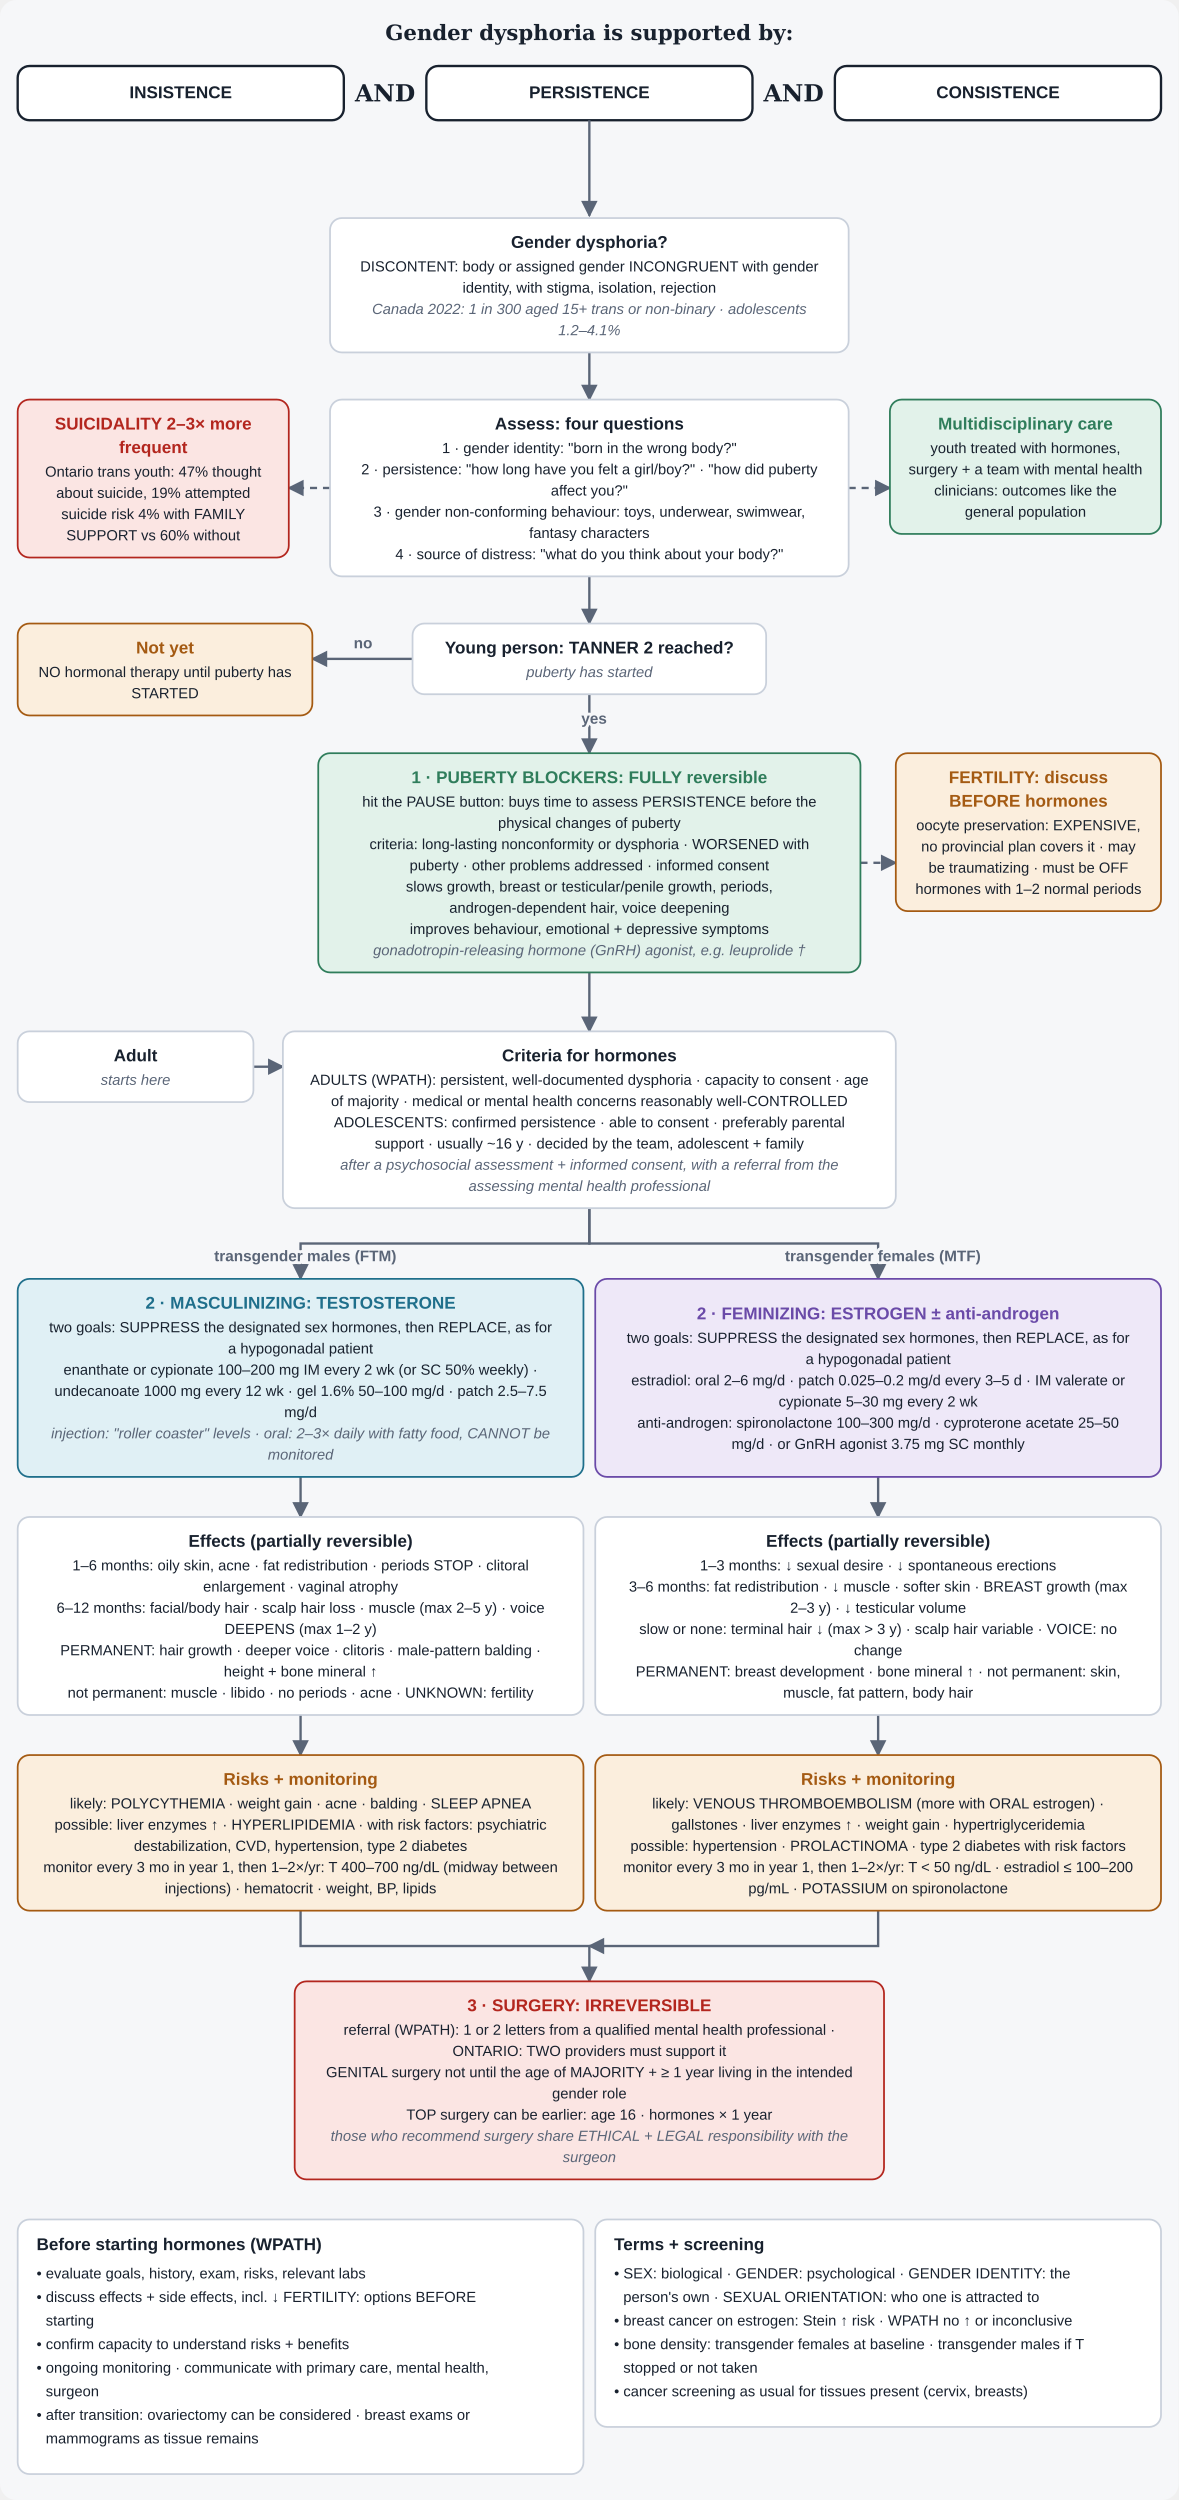
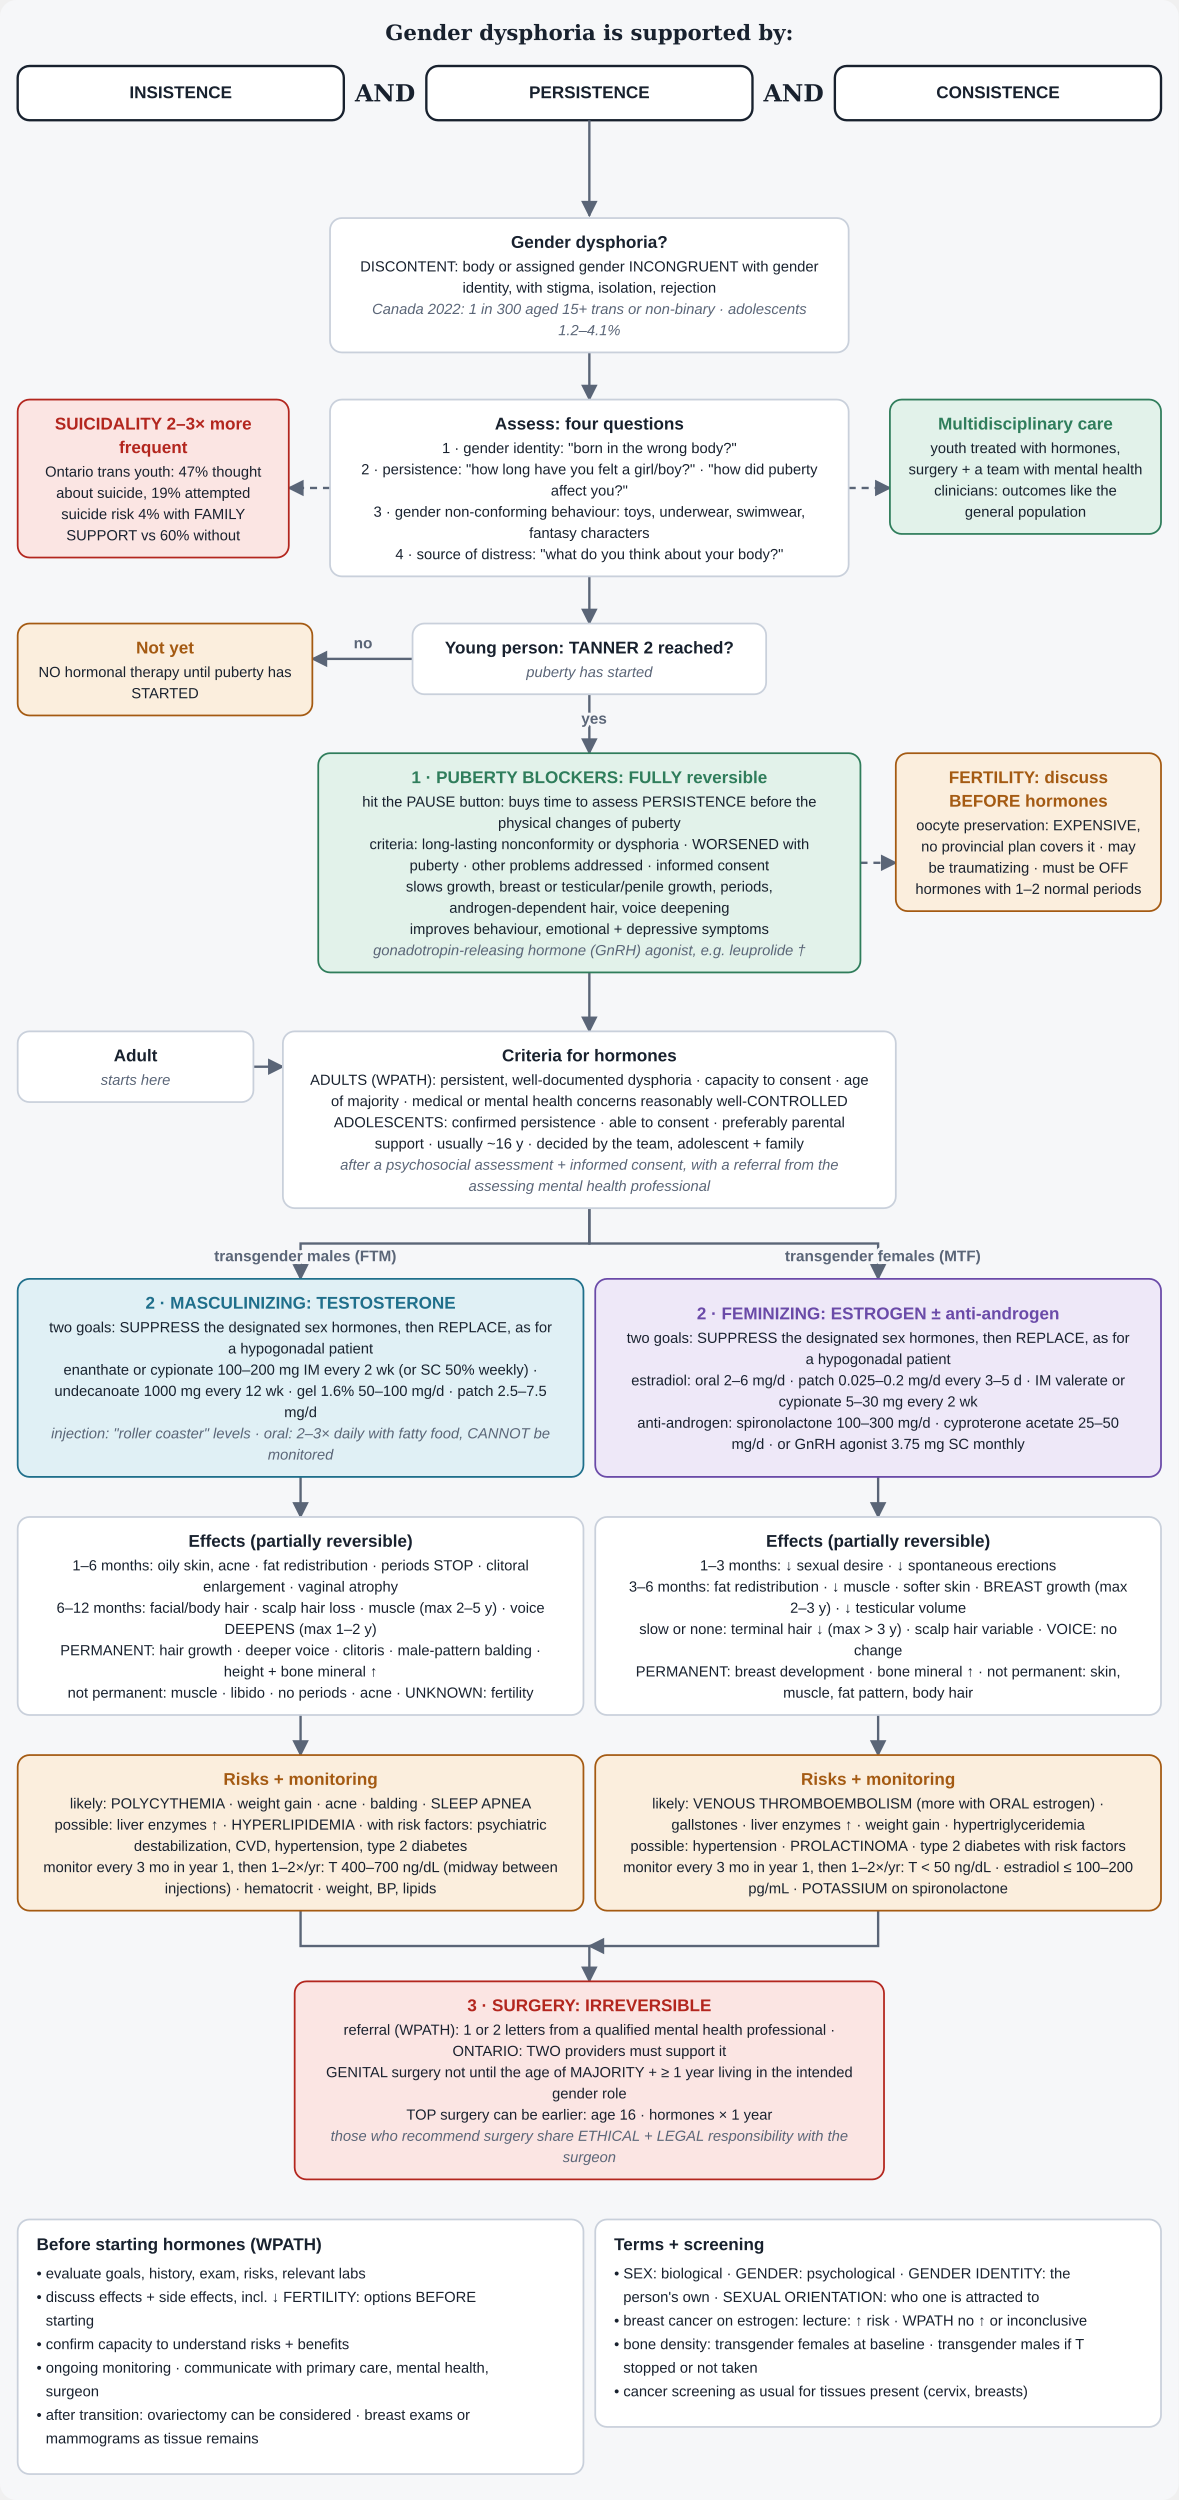
<svg xmlns="http://www.w3.org/2000/svg" width="1000" height="2121" viewBox="0 0 1000 2121" role="img" aria-labelledby="t">
  <defs>
    <marker id="ah" viewBox="0 0 10 10" refX="9" refY="5" markerWidth="7" markerHeight="7" orient="auto-start-reverse">
      <path d="M0 0L10 5L0 10z" fill="#5a6577" />
    </marker>
  </defs>
  <rect width="100%" height="100%" rx="14" fill="#f6f7f9" />
  <text x="500.0" y="34.0" font-family="Georgia, 'DejaVu Serif', serif" font-size="18" font-weight="700" fill="#18212e" text-anchor="middle">Gender dysphoria is supported by:</text>
  <rect x="15.0" y="56.0" width="276.7" height="46.0" rx="10" fill="#ffffff" stroke="#18212e" stroke-width="2" />
  <text x="153.3" y="83.3" font-family="Arial, 'Segoe UI Symbol', 'Liberation Sans', Helvetica, sans-serif" font-size="14.5" font-weight="700" fill="#18212e" text-anchor="middle">INSISTENCE</text>
  <rect x="361.7" y="56.0" width="276.7" height="46.0" rx="10" fill="#ffffff" stroke="#18212e" stroke-width="2" />
  <text x="500.0" y="83.3" font-family="Arial, 'Segoe UI Symbol', 'Liberation Sans', Helvetica, sans-serif" font-size="14.5" font-weight="700" fill="#18212e" text-anchor="middle">PERSISTENCE</text>
  <rect x="708.3" y="56.0" width="276.7" height="46.0" rx="10" fill="#ffffff" stroke="#18212e" stroke-width="2" />
  <text x="846.7" y="83.3" font-family="Arial, 'Segoe UI Symbol', 'Liberation Sans', Helvetica, sans-serif" font-size="14.5" font-weight="700" fill="#18212e" text-anchor="middle">CONSISTENCE</text>
  <text x="326.7" y="86.0" font-family="Georgia, 'DejaVu Serif', serif" font-size="20" font-weight="700" fill="#18212e" text-anchor="middle">AND</text>
  <text x="673.3" y="86.0" font-family="Georgia, 'DejaVu Serif', serif" font-size="20" font-weight="700" fill="#18212e" text-anchor="middle">AND</text>
  <path d="M 745 1621 V 1651 H 500" fill="none" stroke="#5a6577" stroke-width="2" marker-end="url(#ah)" />
  <path d="M 255 1621 V 1651 H 500 V 1681" fill="none" stroke="#5a6577" stroke-width="2" marker-end="url(#ah)" />
  <path d="M 745 1455 V 1489" fill="none" stroke="#5a6577" stroke-width="2" marker-end="url(#ah)" />
  <path d="M 255 1455 V 1489" fill="none" stroke="#5a6577" stroke-width="2" marker-end="url(#ah)" />
  <path d="M 745 1253 V 1287" fill="none" stroke="#5a6577" stroke-width="2" marker-end="url(#ah)" />
  <path d="M 255 1253 V 1287" fill="none" stroke="#5a6577" stroke-width="2" marker-end="url(#ah)" />
  <path d="M 500 1025 V 1055 H 745 V 1085" fill="none" stroke="#5a6577" stroke-width="2" marker-end="url(#ah)" />
  <path d="M 500 1025 V 1055 H 255 V 1085" fill="none" stroke="#5a6577" stroke-width="2" marker-end="url(#ah)" />
  <path d="M 215 905 H 240" fill="none" stroke="#5a6577" stroke-width="2" marker-end="url(#ah)" />
  <path d="M 500 825 V 875" fill="none" stroke="#5a6577" stroke-width="2" marker-end="url(#ah)" />
  <path d="M 730 732 H 760" fill="none" stroke="#5a6577" stroke-width="2" marker-end="url(#ah)" stroke-dasharray="6 5" />
  <path d="M 500 589 V 639" fill="none" stroke="#5a6577" stroke-width="2" marker-end="url(#ah)" />
  <path d="M 350 559 H 265" fill="none" stroke="#5a6577" stroke-width="2" marker-end="url(#ah)" />
  <path d="M 500 489 V 529" fill="none" stroke="#5a6577" stroke-width="2" marker-end="url(#ah)" />
  <path d="M 720 414 H 755" fill="none" stroke="#5a6577" stroke-width="2" marker-end="url(#ah)" stroke-dasharray="6 5" />
  <path d="M 280 414 H 245" fill="none" stroke="#5a6577" stroke-width="2" marker-end="url(#ah)" stroke-dasharray="6 5" />
  <path d="M 500 299 V 339" fill="none" stroke="#5a6577" stroke-width="2" marker-end="url(#ah)" />
  <path d="M500.0 102.0L500.0 183.0" fill="none" stroke="#5a6577" stroke-width="2" marker-end="url(#ah)" />
  <rect x="280.0" y="185.0" width="440.0" height="114.0" rx="10" fill="#ffffff" stroke="#c9d0db" stroke-width="1.5" />
  <text x="500.0" y="210.3" font-family="Arial, 'Segoe UI Symbol', 'Liberation Sans', Helvetica, sans-serif" font-size="14.5" font-weight="700" fill="#18212e" text-anchor="middle">Gender dysphoria?</text>
  <text x="500.0" y="230.3" font-family="Arial, 'Segoe UI Symbol', 'Liberation Sans', Helvetica, sans-serif" font-size="12.5" font-weight="400" fill="#18212e" text-anchor="middle">DISCONTENT: body or assigned gender INCONGRUENT with gender</text>
  <text x="500.0" y="248.3" font-family="Arial, 'Segoe UI Symbol', 'Liberation Sans', Helvetica, sans-serif" font-size="12.5" font-weight="400" fill="#18212e" text-anchor="middle">identity, with stigma, isolation, rejection</text>
  <text x="500.0" y="266.4" font-family="Arial, 'Segoe UI Symbol', 'Liberation Sans', Helvetica, sans-serif" font-size="12.5" font-weight="400" fill="#5a6577" text-anchor="middle" font-style="italic">Canada 2022: 1 in 300 aged 15+ trans or non-binary · adolescents</text>
  <text x="500.0" y="284.4" font-family="Arial, 'Segoe UI Symbol', 'Liberation Sans', Helvetica, sans-serif" font-size="12.5" font-weight="400" fill="#5a6577" text-anchor="middle" font-style="italic">1.2–4.1%</text>
  <rect x="280.0" y="339.0" width="440.0" height="150.0" rx="10" fill="#ffffff" stroke="#c9d0db" stroke-width="1.5" />
  <text x="500.0" y="364.4" font-family="Arial, 'Segoe UI Symbol', 'Liberation Sans', Helvetica, sans-serif" font-size="14.5" font-weight="700" fill="#18212e" text-anchor="middle">Assess: four questions</text>
  <text x="500.0" y="384.4" font-family="Arial, 'Segoe UI Symbol', 'Liberation Sans', Helvetica, sans-serif" font-size="12.5" font-weight="400" fill="#18212e" text-anchor="middle">1 · gender identity: "born in the wrong body?"</text>
  <text x="500.0" y="402.4" font-family="Arial, 'Segoe UI Symbol', 'Liberation Sans', Helvetica, sans-serif" font-size="12.5" font-weight="400" fill="#18212e" text-anchor="middle">2 · persistence: "how long have you felt a girl/boy?" · "how did puberty</text>
  <text x="500.0" y="420.4" font-family="Arial, 'Segoe UI Symbol', 'Liberation Sans', Helvetica, sans-serif" font-size="12.5" font-weight="400" fill="#18212e" text-anchor="middle">affect you?"</text>
  <text x="500.0" y="438.4" font-family="Arial, 'Segoe UI Symbol', 'Liberation Sans', Helvetica, sans-serif" font-size="12.5" font-weight="400" fill="#18212e" text-anchor="middle">3 · gender non-conforming behaviour: toys, underwear, swimwear,</text>
  <text x="500.0" y="456.4" font-family="Arial, 'Segoe UI Symbol', 'Liberation Sans', Helvetica, sans-serif" font-size="12.5" font-weight="400" fill="#18212e" text-anchor="middle">fantasy characters</text>
  <text x="500.0" y="474.4" font-family="Arial, 'Segoe UI Symbol', 'Liberation Sans', Helvetica, sans-serif" font-size="12.5" font-weight="400" fill="#18212e" text-anchor="middle">4 · source of distress: "what do you think about your body?"</text>
  <rect x="15.0" y="339.0" width="230.0" height="134.0" rx="10" fill="#fbe5e3" stroke="#b3261e" stroke-width="1.5" />
  <text x="130.0" y="364.4" font-family="Arial, 'Segoe UI Symbol', 'Liberation Sans', Helvetica, sans-serif" font-size="14.5" font-weight="700" fill="#b3261e" text-anchor="middle">SUICIDALITY 2–3× more</text>
  <text x="130.0" y="384.4" font-family="Arial, 'Segoe UI Symbol', 'Liberation Sans', Helvetica, sans-serif" font-size="14.5" font-weight="700" fill="#b3261e" text-anchor="middle">frequent</text>
  <text x="130.0" y="404.4" font-family="Arial, 'Segoe UI Symbol', 'Liberation Sans', Helvetica, sans-serif" font-size="12.5" font-weight="400" fill="#18212e" text-anchor="middle">Ontario trans youth: 47% thought</text>
  <text x="130.0" y="422.4" font-family="Arial, 'Segoe UI Symbol', 'Liberation Sans', Helvetica, sans-serif" font-size="12.5" font-weight="400" fill="#18212e" text-anchor="middle">about suicide, 19% attempted</text>
  <text x="130.0" y="440.4" font-family="Arial, 'Segoe UI Symbol', 'Liberation Sans', Helvetica, sans-serif" font-size="12.5" font-weight="400" fill="#18212e" text-anchor="middle">suicide risk 4% with FAMILY</text>
  <text x="130.0" y="458.4" font-family="Arial, 'Segoe UI Symbol', 'Liberation Sans', Helvetica, sans-serif" font-size="12.5" font-weight="400" fill="#18212e" text-anchor="middle">SUPPORT vs 60% without</text>
  <rect x="755.0" y="339.0" width="230.0" height="114.0" rx="10" fill="#e2f2ea" stroke="#2f7d5b" stroke-width="1.5" />
  <text x="870.0" y="364.4" font-family="Arial, 'Segoe UI Symbol', 'Liberation Sans', Helvetica, sans-serif" font-size="14.5" font-weight="700" fill="#2f7d5b" text-anchor="middle">Multidisciplinary care</text>
  <text x="870.0" y="384.4" font-family="Arial, 'Segoe UI Symbol', 'Liberation Sans', Helvetica, sans-serif" font-size="12.5" font-weight="400" fill="#18212e" text-anchor="middle">youth treated with hormones,</text>
  <text x="870.0" y="402.4" font-family="Arial, 'Segoe UI Symbol', 'Liberation Sans', Helvetica, sans-serif" font-size="12.5" font-weight="400" fill="#18212e" text-anchor="middle">surgery + a team with mental health</text>
  <text x="870.0" y="420.4" font-family="Arial, 'Segoe UI Symbol', 'Liberation Sans', Helvetica, sans-serif" font-size="12.5" font-weight="400" fill="#18212e" text-anchor="middle">clinicians: outcomes like the</text>
  <text x="870.0" y="438.4" font-family="Arial, 'Segoe UI Symbol', 'Liberation Sans', Helvetica, sans-serif" font-size="12.5" font-weight="400" fill="#18212e" text-anchor="middle">general population</text>
  <rect x="350.0" y="529.0" width="300.0" height="60.0" rx="10" fill="#ffffff" stroke="#c9d0db" stroke-width="1.5" />
  <text x="500.0" y="554.4" font-family="Arial, 'Segoe UI Symbol', 'Liberation Sans', Helvetica, sans-serif" font-size="14.5" font-weight="700" fill="#18212e" text-anchor="middle">Young person: TANNER 2 reached?</text>
  <text x="500.0" y="574.4" font-family="Arial, 'Segoe UI Symbol', 'Liberation Sans', Helvetica, sans-serif" font-size="12.5" font-weight="400" fill="#5a6577" text-anchor="middle" font-style="italic">puberty has started</text>
  <rect x="15.0" y="529.0" width="250.0" height="78.0" rx="10" fill="#fbeedd" stroke="#a45a12" stroke-width="1.5" />
  <text x="140.0" y="554.4" font-family="Arial, 'Segoe UI Symbol', 'Liberation Sans', Helvetica, sans-serif" font-size="14.5" font-weight="700" fill="#a45a12" text-anchor="middle">Not yet</text>
  <text x="140.0" y="574.4" font-family="Arial, 'Segoe UI Symbol', 'Liberation Sans', Helvetica, sans-serif" font-size="12.5" font-weight="400" fill="#18212e" text-anchor="middle">NO hormonal therapy until puberty has</text>
  <text x="140.0" y="592.4" font-family="Arial, 'Segoe UI Symbol', 'Liberation Sans', Helvetica, sans-serif" font-size="12.5" font-weight="400" fill="#18212e" text-anchor="middle">STARTED</text>
  <rect x="270.0" y="639.0" width="460.0" height="186.0" rx="10" fill="#e2f2ea" stroke="#2f7d5b" stroke-width="1.5" />
  <text x="500.0" y="664.4" font-family="Arial, 'Segoe UI Symbol', 'Liberation Sans', Helvetica, sans-serif" font-size="14.5" font-weight="700" fill="#2f7d5b" text-anchor="middle">1 · PUBERTY BLOCKERS: FULLY reversible</text>
  <text x="500.0" y="684.4" font-family="Arial, 'Segoe UI Symbol', 'Liberation Sans', Helvetica, sans-serif" font-size="12.5" font-weight="400" fill="#18212e" text-anchor="middle">hit the PAUSE button: buys time to assess PERSISTENCE before the</text>
  <text x="500.0" y="702.4" font-family="Arial, 'Segoe UI Symbol', 'Liberation Sans', Helvetica, sans-serif" font-size="12.5" font-weight="400" fill="#18212e" text-anchor="middle">physical changes of puberty</text>
  <text x="500.0" y="720.4" font-family="Arial, 'Segoe UI Symbol', 'Liberation Sans', Helvetica, sans-serif" font-size="12.5" font-weight="400" fill="#18212e" text-anchor="middle">criteria: long-lasting nonconformity or dysphoria · WORSENED with</text>
  <text x="500.0" y="738.4" font-family="Arial, 'Segoe UI Symbol', 'Liberation Sans', Helvetica, sans-serif" font-size="12.5" font-weight="400" fill="#18212e" text-anchor="middle">puberty · other problems addressed · informed consent</text>
  <text x="500.0" y="756.4" font-family="Arial, 'Segoe UI Symbol', 'Liberation Sans', Helvetica, sans-serif" font-size="12.5" font-weight="400" fill="#18212e" text-anchor="middle">slows growth, breast or testicular/penile growth, periods,</text>
  <text x="500.0" y="774.4" font-family="Arial, 'Segoe UI Symbol', 'Liberation Sans', Helvetica, sans-serif" font-size="12.5" font-weight="400" fill="#18212e" text-anchor="middle">androgen-dependent hair, voice deepening</text>
  <text x="500.0" y="792.4" font-family="Arial, 'Segoe UI Symbol', 'Liberation Sans', Helvetica, sans-serif" font-size="12.5" font-weight="400" fill="#18212e" text-anchor="middle">improves behaviour, emotional + depressive symptoms</text>
  <text x="500.0" y="810.4" font-family="Arial, 'Segoe UI Symbol', 'Liberation Sans', Helvetica, sans-serif" font-size="12.5" font-weight="400" fill="#5a6577" text-anchor="middle" font-style="italic">gonadotropin-releasing hormone (GnRH) agonist, e.g. leuprolide †</text>
  <rect x="760.0" y="639.0" width="225.0" height="134.0" rx="10" fill="#fbeedd" stroke="#a45a12" stroke-width="1.5" />
  <text x="872.5" y="664.4" font-family="Arial, 'Segoe UI Symbol', 'Liberation Sans', Helvetica, sans-serif" font-size="14.5" font-weight="700" fill="#a45a12" text-anchor="middle">FERTILITY: discuss</text>
  <text x="872.5" y="684.4" font-family="Arial, 'Segoe UI Symbol', 'Liberation Sans', Helvetica, sans-serif" font-size="14.5" font-weight="700" fill="#a45a12" text-anchor="middle">BEFORE hormones</text>
  <text x="872.5" y="704.4" font-family="Arial, 'Segoe UI Symbol', 'Liberation Sans', Helvetica, sans-serif" font-size="12.5" font-weight="400" fill="#18212e" text-anchor="middle">oocyte preservation: EXPENSIVE,</text>
  <text x="872.5" y="722.4" font-family="Arial, 'Segoe UI Symbol', 'Liberation Sans', Helvetica, sans-serif" font-size="12.5" font-weight="400" fill="#18212e" text-anchor="middle">no provincial plan covers it · may</text>
  <text x="872.5" y="740.4" font-family="Arial, 'Segoe UI Symbol', 'Liberation Sans', Helvetica, sans-serif" font-size="12.5" font-weight="400" fill="#18212e" text-anchor="middle">be traumatizing · must be OFF</text>
  <text x="872.5" y="758.4" font-family="Arial, 'Segoe UI Symbol', 'Liberation Sans', Helvetica, sans-serif" font-size="12.5" font-weight="400" fill="#18212e" text-anchor="middle">hormones with 1–2 normal periods</text>
  <rect x="240.0" y="875.0" width="520.0" height="150.0" rx="10" fill="#ffffff" stroke="#c9d0db" stroke-width="1.5" />
  <text x="500.0" y="900.4" font-family="Arial, 'Segoe UI Symbol', 'Liberation Sans', Helvetica, sans-serif" font-size="14.5" font-weight="700" fill="#18212e" text-anchor="middle">Criteria for hormones</text>
  <text x="500.0" y="920.4" font-family="Arial, 'Segoe UI Symbol', 'Liberation Sans', Helvetica, sans-serif" font-size="12.5" font-weight="400" fill="#18212e" text-anchor="middle">ADULTS (WPATH): persistent, well-documented dysphoria · capacity to consent · age</text>
  <text x="500.0" y="938.4" font-family="Arial, 'Segoe UI Symbol', 'Liberation Sans', Helvetica, sans-serif" font-size="12.5" font-weight="400" fill="#18212e" text-anchor="middle">of majority · medical or mental health concerns reasonably well-CONTROLLED</text>
  <text x="500.0" y="956.4" font-family="Arial, 'Segoe UI Symbol', 'Liberation Sans', Helvetica, sans-serif" font-size="12.5" font-weight="400" fill="#18212e" text-anchor="middle">ADOLESCENTS: confirmed persistence · able to consent · preferably parental</text>
  <text x="500.0" y="974.4" font-family="Arial, 'Segoe UI Symbol', 'Liberation Sans', Helvetica, sans-serif" font-size="12.5" font-weight="400" fill="#18212e" text-anchor="middle">support · usually ~16 y · decided by the team, adolescent + family</text>
  <text x="500.0" y="992.4" font-family="Arial, 'Segoe UI Symbol', 'Liberation Sans', Helvetica, sans-serif" font-size="12.5" font-weight="400" fill="#5a6577" text-anchor="middle" font-style="italic">after a psychosocial assessment + informed consent, with a referral from the</text>
  <text x="500.0" y="1010.4" font-family="Arial, 'Segoe UI Symbol', 'Liberation Sans', Helvetica, sans-serif" font-size="12.5" font-weight="400" fill="#5a6577" text-anchor="middle" font-style="italic">assessing mental health professional</text>
  <rect x="15.0" y="875.0" width="200.0" height="60.0" rx="10" fill="#ffffff" stroke="#c9d0db" stroke-width="1.5" />
  <text x="115.0" y="900.4" font-family="Arial, 'Segoe UI Symbol', 'Liberation Sans', Helvetica, sans-serif" font-size="14.5" font-weight="700" fill="#18212e" text-anchor="middle">Adult</text>
  <text x="115.0" y="920.4" font-family="Arial, 'Segoe UI Symbol', 'Liberation Sans', Helvetica, sans-serif" font-size="12.5" font-weight="400" fill="#5a6577" text-anchor="middle" font-style="italic">starts here</text>
  <rect x="15.0" y="1085.0" width="480.0" height="168.0" rx="10" fill="#e0f0f5" stroke="#1f6f8b" stroke-width="1.5" />
  <text x="255.0" y="1110.3" font-family="Arial, 'Segoe UI Symbol', 'Liberation Sans', Helvetica, sans-serif" font-size="14.5" font-weight="700" fill="#1f6f8b" text-anchor="middle">2 · MASCULINIZING: TESTOSTERONE</text>
  <text x="255.0" y="1130.3" font-family="Arial, 'Segoe UI Symbol', 'Liberation Sans', Helvetica, sans-serif" font-size="12.5" font-weight="400" fill="#18212e" text-anchor="middle">two goals: SUPPRESS the designated sex hormones, then REPLACE, as for</text>
  <text x="255.0" y="1148.3" font-family="Arial, 'Segoe UI Symbol', 'Liberation Sans', Helvetica, sans-serif" font-size="12.5" font-weight="400" fill="#18212e" text-anchor="middle">a hypogonadal patient</text>
  <text x="255.0" y="1166.3" font-family="Arial, 'Segoe UI Symbol', 'Liberation Sans', Helvetica, sans-serif" font-size="12.5" font-weight="400" fill="#18212e" text-anchor="middle">enanthate or cypionate 100–200 mg IM every 2 wk (or SC 50% weekly) ·</text>
  <text x="255.0" y="1184.3" font-family="Arial, 'Segoe UI Symbol', 'Liberation Sans', Helvetica, sans-serif" font-size="12.5" font-weight="400" fill="#18212e" text-anchor="middle">undecanoate 1000 mg every 12 wk · gel 1.6% 50–100 mg/d · patch 2.5–7.5</text>
  <text x="255.0" y="1202.3" font-family="Arial, 'Segoe UI Symbol', 'Liberation Sans', Helvetica, sans-serif" font-size="12.5" font-weight="400" fill="#18212e" text-anchor="middle">mg/d</text>
  <text x="255.0" y="1220.3" font-family="Arial, 'Segoe UI Symbol', 'Liberation Sans', Helvetica, sans-serif" font-size="12.5" font-weight="400" fill="#5a6577" text-anchor="middle" font-style="italic">injection: "roller coaster" levels · oral: 2–3× daily with fatty food, CANNOT be</text>
  <text x="255.0" y="1238.3" font-family="Arial, 'Segoe UI Symbol', 'Liberation Sans', Helvetica, sans-serif" font-size="12.5" font-weight="400" fill="#5a6577" text-anchor="middle" font-style="italic">monitored</text>
  <rect x="505.0" y="1085.0" width="480.0" height="168.0" rx="10" fill="#eee8f8" stroke="#6a4aa8" stroke-width="1.5" />
  <text x="745.0" y="1119.3" font-family="Arial, 'Segoe UI Symbol', 'Liberation Sans', Helvetica, sans-serif" font-size="14.5" font-weight="700" fill="#6a4aa8" text-anchor="middle">2 · FEMINIZING: ESTROGEN ± anti-androgen</text>
  <text x="745.0" y="1139.3" font-family="Arial, 'Segoe UI Symbol', 'Liberation Sans', Helvetica, sans-serif" font-size="12.5" font-weight="400" fill="#18212e" text-anchor="middle">two goals: SUPPRESS the designated sex hormones, then REPLACE, as for</text>
  <text x="745.0" y="1157.3" font-family="Arial, 'Segoe UI Symbol', 'Liberation Sans', Helvetica, sans-serif" font-size="12.5" font-weight="400" fill="#18212e" text-anchor="middle">a hypogonadal patient</text>
  <text x="745.0" y="1175.3" font-family="Arial, 'Segoe UI Symbol', 'Liberation Sans', Helvetica, sans-serif" font-size="12.5" font-weight="400" fill="#18212e" text-anchor="middle">estradiol: oral 2–6 mg/d · patch 0.025–0.2 mg/d every 3–5 d · IM valerate or</text>
  <text x="745.0" y="1193.3" font-family="Arial, 'Segoe UI Symbol', 'Liberation Sans', Helvetica, sans-serif" font-size="12.5" font-weight="400" fill="#18212e" text-anchor="middle">cypionate 5–30 mg every 2 wk</text>
  <text x="745.0" y="1211.3" font-family="Arial, 'Segoe UI Symbol', 'Liberation Sans', Helvetica, sans-serif" font-size="12.5" font-weight="400" fill="#18212e" text-anchor="middle">anti-androgen: spironolactone 100–300 mg/d · cyproterone acetate 25–50</text>
  <text x="745.0" y="1229.3" font-family="Arial, 'Segoe UI Symbol', 'Liberation Sans', Helvetica, sans-serif" font-size="12.5" font-weight="400" fill="#18212e" text-anchor="middle">mg/d · or GnRH agonist 3.75 mg SC monthly</text>
  <rect x="15.0" y="1287.0" width="480.0" height="168.0" rx="10" fill="#ffffff" stroke="#c9d0db" stroke-width="1.5" />
  <text x="255.0" y="1312.3" font-family="Arial, 'Segoe UI Symbol', 'Liberation Sans', Helvetica, sans-serif" font-size="14.5" font-weight="700" fill="#18212e" text-anchor="middle">Effects (partially reversible)</text>
  <text x="255.0" y="1332.3" font-family="Arial, 'Segoe UI Symbol', 'Liberation Sans', Helvetica, sans-serif" font-size="12.5" font-weight="400" fill="#18212e" text-anchor="middle">1–6 months: oily skin, acne · fat redistribution · periods STOP · clitoral</text>
  <text x="255.0" y="1350.3" font-family="Arial, 'Segoe UI Symbol', 'Liberation Sans', Helvetica, sans-serif" font-size="12.5" font-weight="400" fill="#18212e" text-anchor="middle">enlargement · vaginal atrophy</text>
  <text x="255.0" y="1368.3" font-family="Arial, 'Segoe UI Symbol', 'Liberation Sans', Helvetica, sans-serif" font-size="12.5" font-weight="400" fill="#18212e" text-anchor="middle">6–12 months: facial/body hair · scalp hair loss · muscle (max 2–5 y) · voice</text>
  <text x="255.0" y="1386.3" font-family="Arial, 'Segoe UI Symbol', 'Liberation Sans', Helvetica, sans-serif" font-size="12.5" font-weight="400" fill="#18212e" text-anchor="middle">DEEPENS (max 1–2 y)</text>
  <text x="255.0" y="1404.3" font-family="Arial, 'Segoe UI Symbol', 'Liberation Sans', Helvetica, sans-serif" font-size="12.5" font-weight="400" fill="#18212e" text-anchor="middle">PERMANENT: hair growth · deeper voice · clitoris · male-pattern balding ·</text>
  <text x="255.0" y="1422.3" font-family="Arial, 'Segoe UI Symbol', 'Liberation Sans', Helvetica, sans-serif" font-size="12.5" font-weight="400" fill="#18212e" text-anchor="middle">height + bone mineral ↑</text>
  <text x="255.0" y="1440.3" font-family="Arial, 'Segoe UI Symbol', 'Liberation Sans', Helvetica, sans-serif" font-size="12.5" font-weight="400" fill="#18212e" text-anchor="middle">not permanent: muscle · libido · no periods · acne · UNKNOWN: fertility</text>
  <rect x="505.0" y="1287.0" width="480.0" height="168.0" rx="10" fill="#ffffff" stroke="#c9d0db" stroke-width="1.5" />
  <text x="745.0" y="1312.3" font-family="Arial, 'Segoe UI Symbol', 'Liberation Sans', Helvetica, sans-serif" font-size="14.5" font-weight="700" fill="#18212e" text-anchor="middle">Effects (partially reversible)</text>
  <text x="745.0" y="1332.3" font-family="Arial, 'Segoe UI Symbol', 'Liberation Sans', Helvetica, sans-serif" font-size="12.5" font-weight="400" fill="#18212e" text-anchor="middle">1–3 months: ↓ sexual desire · ↓ spontaneous erections</text>
  <text x="745.0" y="1350.3" font-family="Arial, 'Segoe UI Symbol', 'Liberation Sans', Helvetica, sans-serif" font-size="12.5" font-weight="400" fill="#18212e" text-anchor="middle">3–6 months: fat redistribution · ↓ muscle · softer skin · BREAST growth (max</text>
  <text x="745.0" y="1368.3" font-family="Arial, 'Segoe UI Symbol', 'Liberation Sans', Helvetica, sans-serif" font-size="12.5" font-weight="400" fill="#18212e" text-anchor="middle">2–3 y) · ↓ testicular volume</text>
  <text x="745.0" y="1386.3" font-family="Arial, 'Segoe UI Symbol', 'Liberation Sans', Helvetica, sans-serif" font-size="12.5" font-weight="400" fill="#18212e" text-anchor="middle">slow or none: terminal hair ↓ (max &gt; 3 y) · scalp hair variable · VOICE: no</text>
  <text x="745.0" y="1404.3" font-family="Arial, 'Segoe UI Symbol', 'Liberation Sans', Helvetica, sans-serif" font-size="12.5" font-weight="400" fill="#18212e" text-anchor="middle">change</text>
  <text x="745.0" y="1422.3" font-family="Arial, 'Segoe UI Symbol', 'Liberation Sans', Helvetica, sans-serif" font-size="12.5" font-weight="400" fill="#18212e" text-anchor="middle">PERMANENT: breast development · bone mineral ↑ · not permanent: skin,</text>
  <text x="745.0" y="1440.3" font-family="Arial, 'Segoe UI Symbol', 'Liberation Sans', Helvetica, sans-serif" font-size="12.5" font-weight="400" fill="#18212e" text-anchor="middle">muscle, fat pattern, body hair</text>
  <rect x="15.0" y="1489.0" width="480.0" height="132.0" rx="10" fill="#fbeedd" stroke="#a45a12" stroke-width="1.5" />
  <text x="255.0" y="1514.3" font-family="Arial, 'Segoe UI Symbol', 'Liberation Sans', Helvetica, sans-serif" font-size="14.5" font-weight="700" fill="#a45a12" text-anchor="middle">Risks + monitoring</text>
  <text x="255.0" y="1534.3" font-family="Arial, 'Segoe UI Symbol', 'Liberation Sans', Helvetica, sans-serif" font-size="12.5" font-weight="400" fill="#18212e" text-anchor="middle">likely: POLYCYTHEMIA · weight gain · acne · balding · SLEEP APNEA</text>
  <text x="255.0" y="1552.3" font-family="Arial, 'Segoe UI Symbol', 'Liberation Sans', Helvetica, sans-serif" font-size="12.5" font-weight="400" fill="#18212e" text-anchor="middle">possible: liver enzymes ↑ · HYPERLIPIDEMIA · with risk factors: psychiatric</text>
  <text x="255.0" y="1570.3" font-family="Arial, 'Segoe UI Symbol', 'Liberation Sans', Helvetica, sans-serif" font-size="12.5" font-weight="400" fill="#18212e" text-anchor="middle">destabilization, CVD, hypertension, type 2 diabetes</text>
  <text x="255.0" y="1588.3" font-family="Arial, 'Segoe UI Symbol', 'Liberation Sans', Helvetica, sans-serif" font-size="12.5" font-weight="400" fill="#18212e" text-anchor="middle">monitor every 3 mo in year 1, then 1–2×/yr: T 400–700 ng/dL (midway between</text>
  <text x="255.0" y="1606.3" font-family="Arial, 'Segoe UI Symbol', 'Liberation Sans', Helvetica, sans-serif" font-size="12.5" font-weight="400" fill="#18212e" text-anchor="middle">injections) · hematocrit · weight, BP, lipids</text>
  <rect x="505.0" y="1489.0" width="480.0" height="132.0" rx="10" fill="#fbeedd" stroke="#a45a12" stroke-width="1.5" />
  <text x="745.0" y="1514.3" font-family="Arial, 'Segoe UI Symbol', 'Liberation Sans', Helvetica, sans-serif" font-size="14.5" font-weight="700" fill="#a45a12" text-anchor="middle">Risks + monitoring</text>
  <text x="745.0" y="1534.3" font-family="Arial, 'Segoe UI Symbol', 'Liberation Sans', Helvetica, sans-serif" font-size="12.5" font-weight="400" fill="#18212e" text-anchor="middle">likely: VENOUS THROMBOEMBOLISM (more with ORAL estrogen) ·</text>
  <text x="745.0" y="1552.3" font-family="Arial, 'Segoe UI Symbol', 'Liberation Sans', Helvetica, sans-serif" font-size="12.5" font-weight="400" fill="#18212e" text-anchor="middle">gallstones · liver enzymes ↑ · weight gain · hypertriglyceridemia</text>
  <text x="745.0" y="1570.3" font-family="Arial, 'Segoe UI Symbol', 'Liberation Sans', Helvetica, sans-serif" font-size="12.5" font-weight="400" fill="#18212e" text-anchor="middle">possible: hypertension · PROLACTINOMA · type 2 diabetes with risk factors</text>
  <text x="745.0" y="1588.3" font-family="Arial, 'Segoe UI Symbol', 'Liberation Sans', Helvetica, sans-serif" font-size="12.5" font-weight="400" fill="#18212e" text-anchor="middle">monitor every 3 mo in year 1, then 1–2×/yr: T &lt; 50 ng/dL · estradiol ≤ 100–200</text>
  <text x="745.0" y="1606.3" font-family="Arial, 'Segoe UI Symbol', 'Liberation Sans', Helvetica, sans-serif" font-size="12.5" font-weight="400" fill="#18212e" text-anchor="middle">pg/mL · POTASSIUM on spironolactone</text>
  <rect x="250.0" y="1681.0" width="500.0" height="168.0" rx="10" fill="#fbe5e3" stroke="#b3261e" stroke-width="1.5" />
  <text x="500.0" y="1706.3" font-family="Arial, 'Segoe UI Symbol', 'Liberation Sans', Helvetica, sans-serif" font-size="14.5" font-weight="700" fill="#b3261e" text-anchor="middle">3 · SURGERY: IRREVERSIBLE</text>
  <text x="500.0" y="1726.3" font-family="Arial, 'Segoe UI Symbol', 'Liberation Sans', Helvetica, sans-serif" font-size="12.5" font-weight="400" fill="#18212e" text-anchor="middle">referral (WPATH): 1 or 2 letters from a qualified mental health professional ·</text>
  <text x="500.0" y="1744.3" font-family="Arial, 'Segoe UI Symbol', 'Liberation Sans', Helvetica, sans-serif" font-size="12.5" font-weight="400" fill="#18212e" text-anchor="middle">ONTARIO: TWO providers must support it</text>
  <text x="500.0" y="1762.3" font-family="Arial, 'Segoe UI Symbol', 'Liberation Sans', Helvetica, sans-serif" font-size="12.5" font-weight="400" fill="#18212e" text-anchor="middle">GENITAL surgery not until the age of MAJORITY + ≥ 1 year living in the intended</text>
  <text x="500.0" y="1780.3" font-family="Arial, 'Segoe UI Symbol', 'Liberation Sans', Helvetica, sans-serif" font-size="12.5" font-weight="400" fill="#18212e" text-anchor="middle">gender role</text>
  <text x="500.0" y="1798.3" font-family="Arial, 'Segoe UI Symbol', 'Liberation Sans', Helvetica, sans-serif" font-size="12.5" font-weight="400" fill="#18212e" text-anchor="middle">TOP surgery can be earlier: age 16 · hormones × 1 year</text>
  <text x="500.0" y="1816.3" font-family="Arial, 'Segoe UI Symbol', 'Liberation Sans', Helvetica, sans-serif" font-size="12.5" font-weight="400" fill="#5a6577" text-anchor="middle" font-style="italic">those who recommend surgery share ETHICAL + LEGAL responsibility with the</text>
  <text x="500.0" y="1834.3" font-family="Arial, 'Segoe UI Symbol', 'Liberation Sans', Helvetica, sans-serif" font-size="12.5" font-weight="400" fill="#5a6577" text-anchor="middle" font-style="italic">surgeon</text>
  <rect x="15.0" y="1883.0" width="480.0" height="216.0" rx="10" fill="#ffffff" stroke="#c9d0db" stroke-width="1.5" />
  <text x="31.0" y="1909.0" font-family="Arial, 'Segoe UI Symbol', 'Liberation Sans', Helvetica, sans-serif" font-size="14.5" font-weight="700" fill="#18212e" text-anchor="start">Before starting hormones (WPATH)</text>
  <text x="31.0" y="1933.0" font-family="Arial, 'Segoe UI Symbol', 'Liberation Sans', Helvetica, sans-serif" font-size="12.5" font-weight="400" fill="#18212e" text-anchor="start">• evaluate goals, history, exam, risks, relevant labs</text>
  <text x="31.0" y="1953.0" font-family="Arial, 'Segoe UI Symbol', 'Liberation Sans', Helvetica, sans-serif" font-size="12.5" font-weight="400" fill="#18212e" text-anchor="start">• discuss effects + side effects, incl. ↓ FERTILITY: options BEFORE</text>
  <text x="38.8" y="1973.0" font-family="Arial, 'Segoe UI Symbol', 'Liberation Sans', Helvetica, sans-serif" font-size="12.5" font-weight="400" fill="#18212e" text-anchor="start">starting</text>
  <text x="31.0" y="1993.0" font-family="Arial, 'Segoe UI Symbol', 'Liberation Sans', Helvetica, sans-serif" font-size="12.5" font-weight="400" fill="#18212e" text-anchor="start">• confirm capacity to understand risks + benefits</text>
  <text x="31.0" y="2013.0" font-family="Arial, 'Segoe UI Symbol', 'Liberation Sans', Helvetica, sans-serif" font-size="12.5" font-weight="400" fill="#18212e" text-anchor="start">• ongoing monitoring · communicate with primary care, mental health,</text>
  <text x="38.8" y="2033.0" font-family="Arial, 'Segoe UI Symbol', 'Liberation Sans', Helvetica, sans-serif" font-size="12.5" font-weight="400" fill="#18212e" text-anchor="start">surgeon</text>
  <text x="31.0" y="2053.0" font-family="Arial, 'Segoe UI Symbol', 'Liberation Sans', Helvetica, sans-serif" font-size="12.5" font-weight="400" fill="#18212e" text-anchor="start">• after transition: ovariectomy can be considered · breast exams or</text>
  <text x="38.8" y="2073.0" font-family="Arial, 'Segoe UI Symbol', 'Liberation Sans', Helvetica, sans-serif" font-size="12.5" font-weight="400" fill="#18212e" text-anchor="start">mammograms as tissue remains</text>
  <rect x="505.0" y="1883.0" width="480.0" height="176.0" rx="10" fill="#ffffff" stroke="#c9d0db" stroke-width="1.5" />
  <text x="521.0" y="1909.0" font-family="Arial, 'Segoe UI Symbol', 'Liberation Sans', Helvetica, sans-serif" font-size="14.5" font-weight="700" fill="#18212e" text-anchor="start">Terms + screening</text>
  <text x="521.0" y="1933.0" font-family="Arial, 'Segoe UI Symbol', 'Liberation Sans', Helvetica, sans-serif" font-size="12.5" font-weight="400" fill="#18212e" text-anchor="start">• SEX: biological · GENDER: psychological · GENDER IDENTITY: the</text>
  <text x="528.8" y="1953.0" font-family="Arial, 'Segoe UI Symbol', 'Liberation Sans', Helvetica, sans-serif" font-size="12.5" font-weight="400" fill="#18212e" text-anchor="start">person's own · SEXUAL ORIENTATION: who one is attracted to</text>
-   <text x="521.0" y="1973.0" font-family="Arial, 'Segoe UI Symbol', 'Liberation Sans', Helvetica, sans-serif" font-size="12.5" font-weight="400" fill="#18212e" text-anchor="start">• breast cancer on estrogen: Stein ↑ risk · WPATH no ↑ or inconclusive</text>
+   <text x="521.0" y="1973.0" font-family="Arial, 'Segoe UI Symbol', 'Liberation Sans', Helvetica, sans-serif" font-size="12.5" font-weight="400" fill="#18212e" text-anchor="start">• breast cancer on estrogen: lecture: ↑ risk · WPATH no ↑ or inconclusive</text>
  <text x="521.0" y="1993.0" font-family="Arial, 'Segoe UI Symbol', 'Liberation Sans', Helvetica, sans-serif" font-size="12.5" font-weight="400" fill="#18212e" text-anchor="start">• bone density: transgender females at baseline · transgender males if T</text>
  <text x="528.8" y="2013.0" font-family="Arial, 'Segoe UI Symbol', 'Liberation Sans', Helvetica, sans-serif" font-size="12.5" font-weight="400" fill="#18212e" text-anchor="start">stopped or not taken</text>
  <text x="521.0" y="2033.0" font-family="Arial, 'Segoe UI Symbol', 'Liberation Sans', Helvetica, sans-serif" font-size="12.5" font-weight="400" fill="#18212e" text-anchor="start">• cancer screening as usual for tissues present (cervix, breasts)</text>
  <text x="308.0" y="550.0" font-family="Arial, 'Segoe UI Symbol', 'Liberation Sans', Helvetica, sans-serif" font-size="13" font-weight="700" fill="#5a6577" text-anchor="middle" stroke="#f6f7f9" stroke-width="5" stroke-linejoin="round" paint-order="stroke">no</text>
  <text x="504.0" y="614.0" font-family="Arial, 'Segoe UI Symbol', 'Liberation Sans', Helvetica, sans-serif" font-size="13" font-weight="700" fill="#5a6577" text-anchor="middle" stroke="#f6f7f9" stroke-width="5" stroke-linejoin="round" paint-order="stroke">yes</text>
  <text x="259.0" y="1070.0" font-family="Arial, 'Segoe UI Symbol', 'Liberation Sans', Helvetica, sans-serif" font-size="13" font-weight="700" fill="#5a6577" text-anchor="middle" stroke="#f6f7f9" stroke-width="5" stroke-linejoin="round" paint-order="stroke">transgender males (FTM)</text>
  <text x="749.0" y="1070.0" font-family="Arial, 'Segoe UI Symbol', 'Liberation Sans', Helvetica, sans-serif" font-size="13" font-weight="700" fill="#5a6577" text-anchor="middle" stroke="#f6f7f9" stroke-width="5" stroke-linejoin="round" paint-order="stroke">transgender females (MTF)</text>
</svg>
